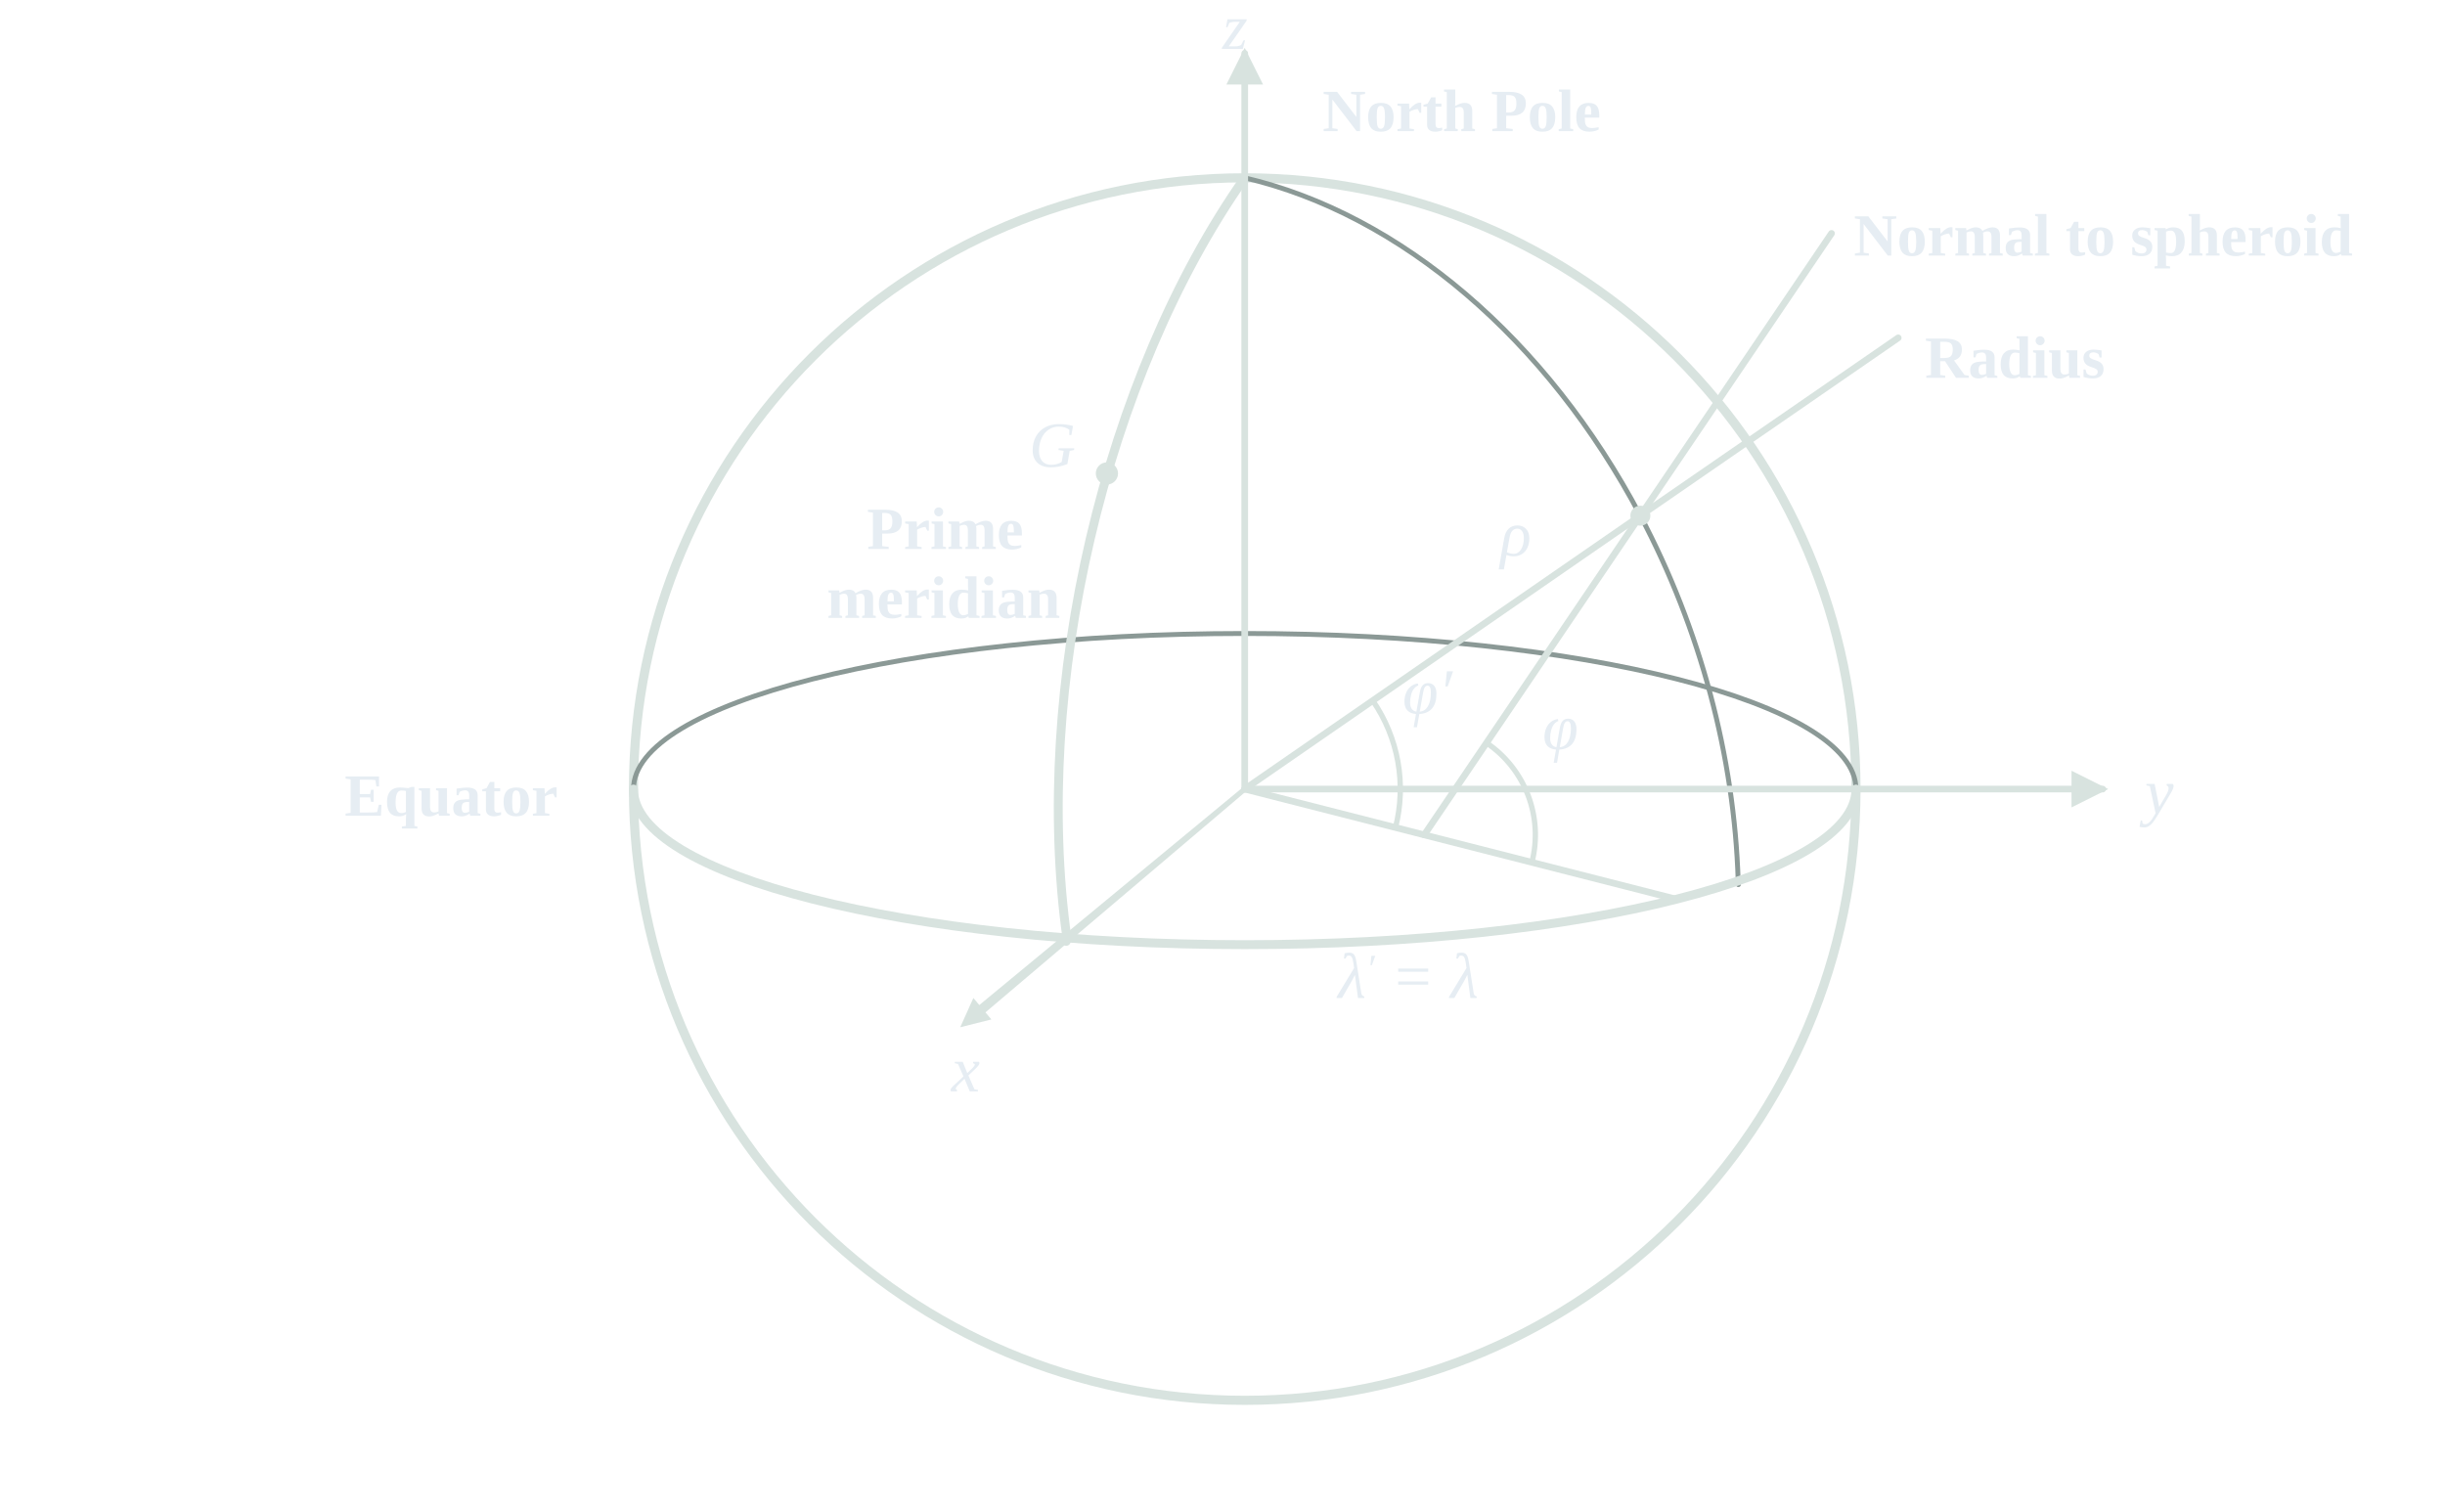
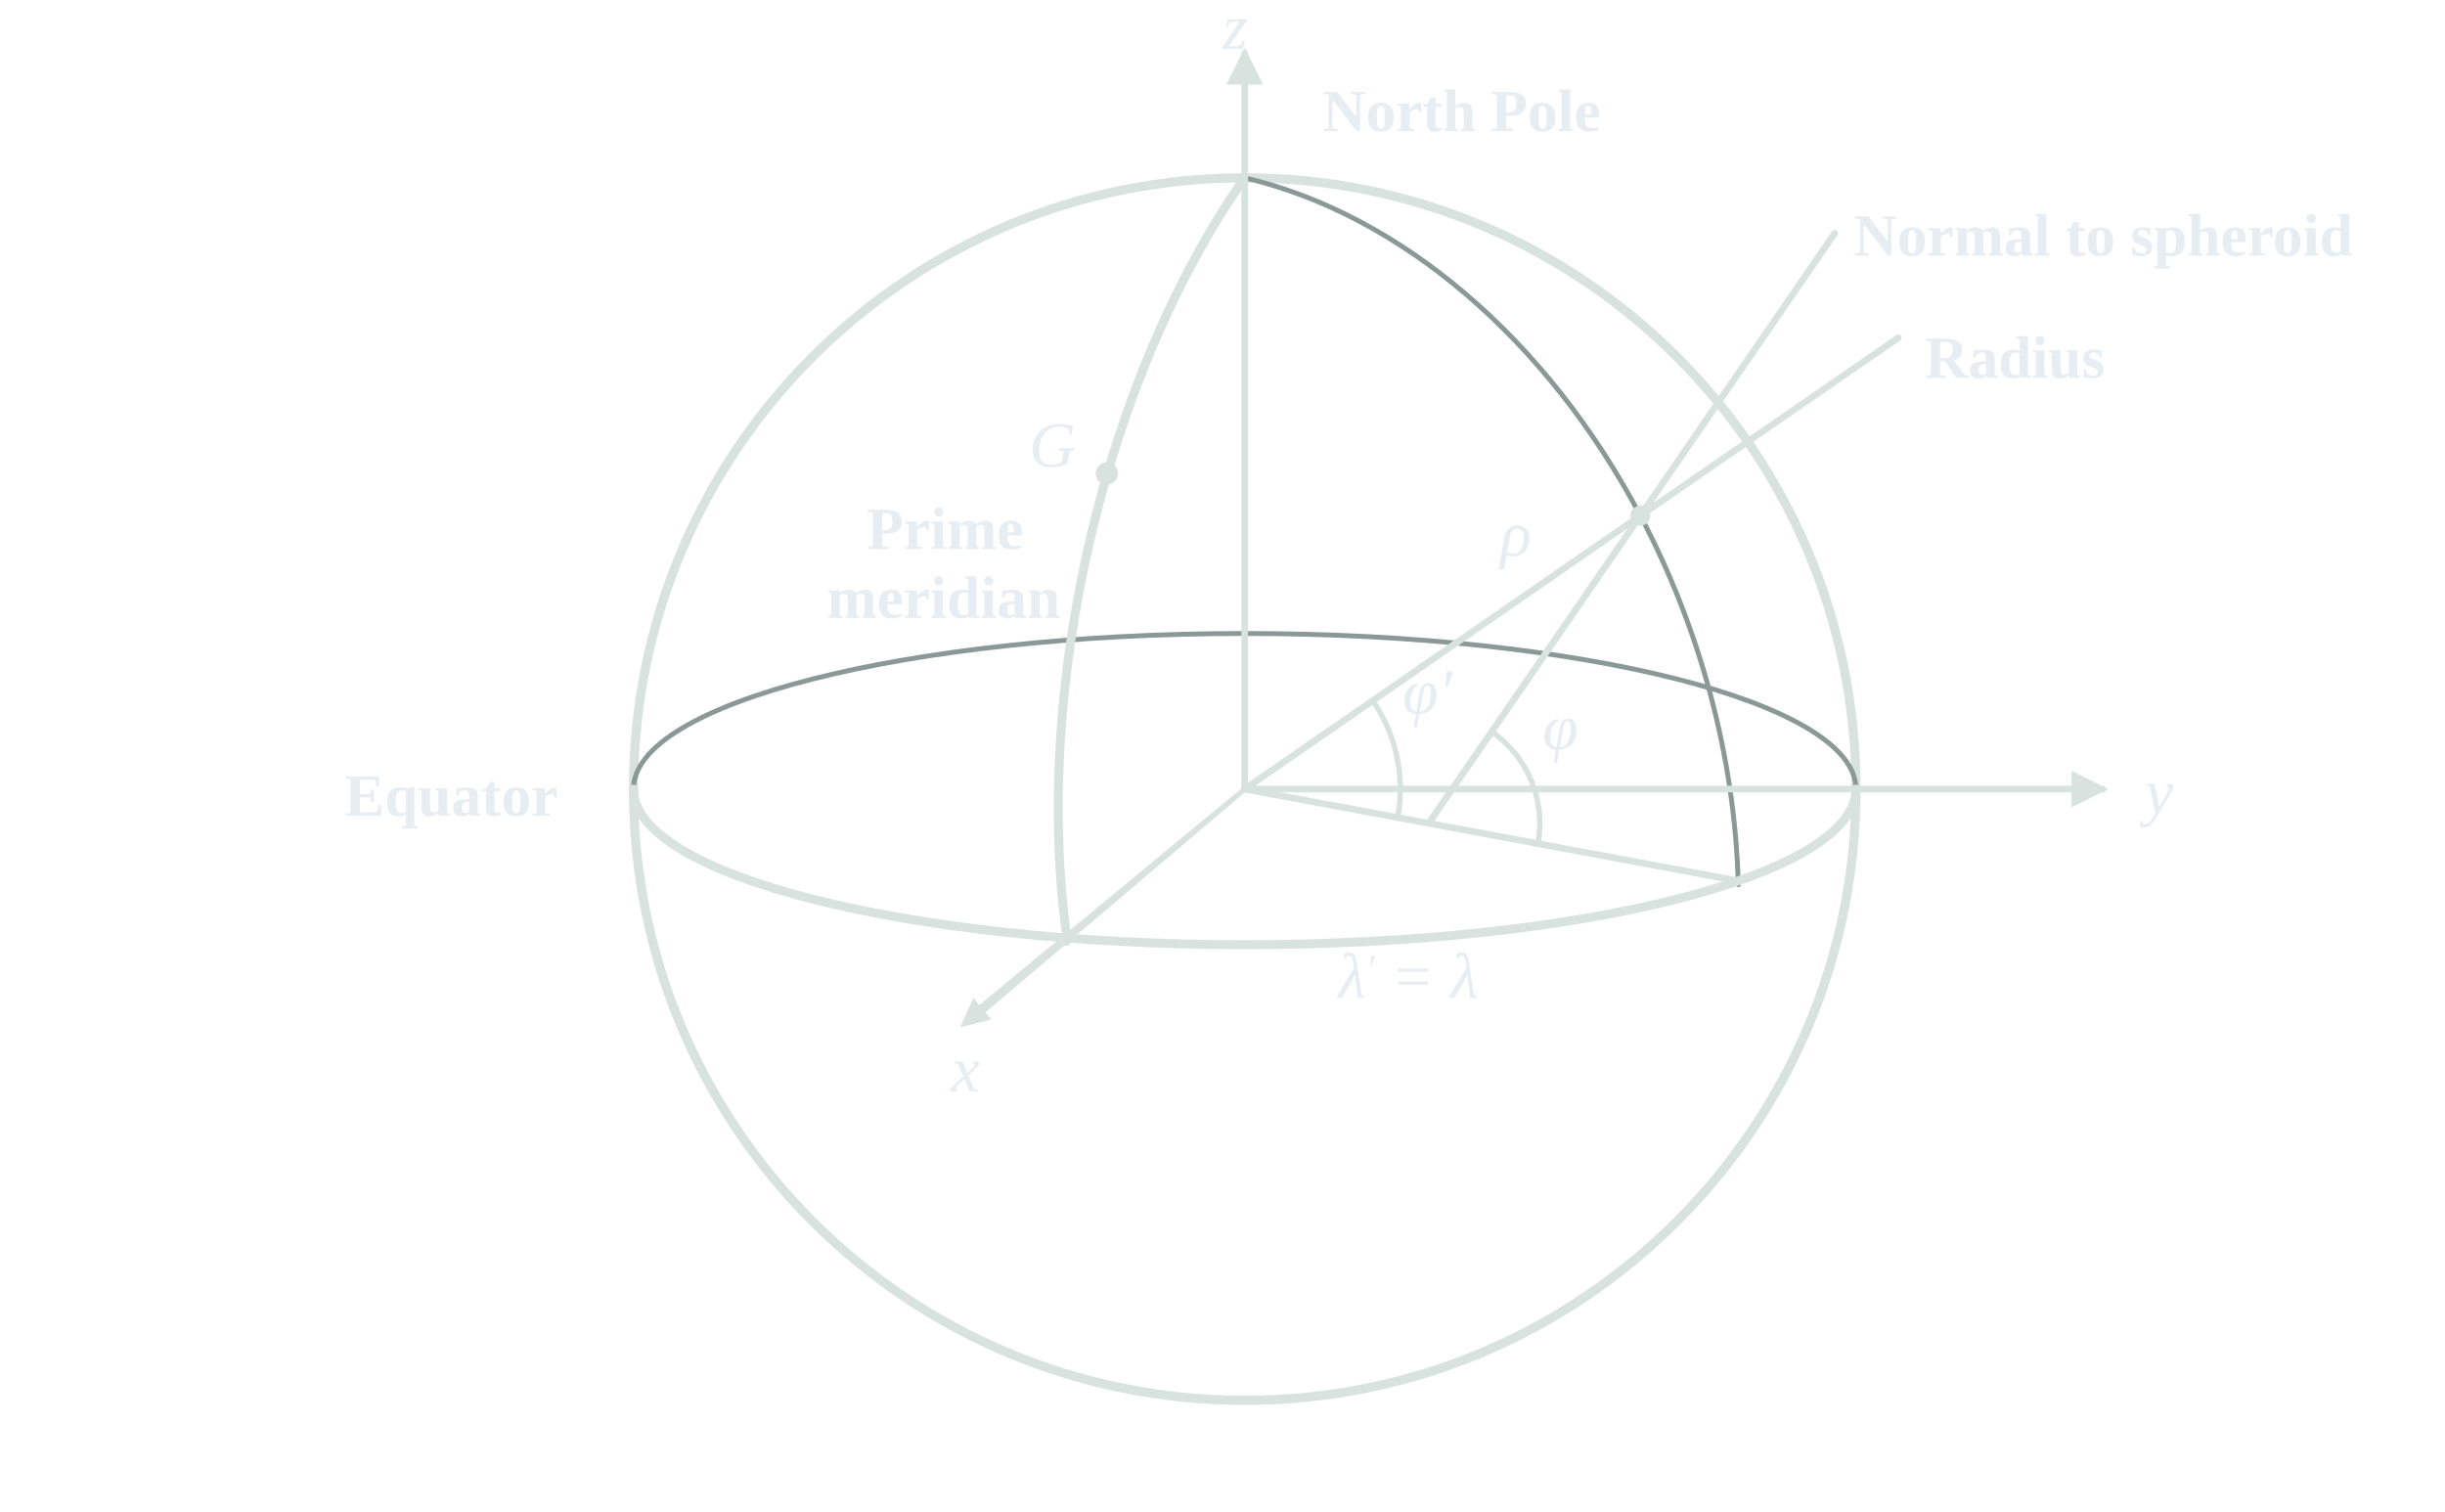
<svg xmlns="http://www.w3.org/2000/svg" width="1100" height="680" viewBox="0 0 1100 680" role="img" aria-labelledby="fig13331-title fig13331-desc">
  <defs>
    <marker id="fig13331-arrow" viewBox="0 0 10 10" refX="8.5" refY="5" markerWidth="5.5" markerHeight="5.5" orient="auto">
      <path d="M0 0 L10 5 L0 10 Z" fill="#d8e3df" />
    </marker>
    <style>
      .outline, .front, .line, .angle {
        fill: none;
        stroke: #d8e3df;
        stroke-linecap: round;
        stroke-linejoin: round;
      }
      .outline { stroke-width: 4.1; }
      .front { stroke-width: 4.0; }
      .line { stroke-width: 3.0; }
      .angle { stroke-width: 2.4; }
      .back {
        fill: none;
        stroke: #8b9996;
        stroke-width: 2.2;
        stroke-linecap: round;
      }
      .point { fill: #d8e3df; }
      .label, .math {
        fill: #e6edf3;
        font-family: Georgia, "Times New Roman", serif;
      }
      .label { font-size: 27px; font-weight: 600; }
      .math { font-size: 29px; font-style: italic; }
      .sub { font-size: 18px; }
    </style>
  </defs>
  <g fill="none" stroke="#d8e3df" stroke-linecap="round" stroke-linejoin="round">
    <circle class="outline" cx="560" cy="355" r="275" stroke-width="4.1" />
    <ellipse class="back" cx="560" cy="355" rx="275" ry="70" stroke="#8b9996" stroke-width="2.2" />
    <path class="front" d="M560 80 A150 290 12 0 0 480 421.973 L479.7 423.5" stroke-width="4" />
    <path class="back" d="M560 80                         A286.949 212.911 -109.256 0 1 738 232                         A286.949 212.911 -109.256 0 1 782 396.313                         L782.1 398" stroke="#8b9996" stroke-width="2.2" />
    <path class="front" d="M285 355 A275 70 0 0 0 835 355" stroke-width="4" />
    <path class="line" d="M560 355 L560 24" stroke-width="3" marker-end="url(#fig13331-arrow)" />
    <path class="line" d="M560 355 L946 355" stroke-width="3" marker-end="url(#fig13331-arrow)" />
    <path d="M559.262 354.118            L440.588 452.164            L437.924 448.981            L432 462.157            L446.012 458.643            L443.348 455.461            L560.738 355.882 Z" fill="#d8e3df" stroke="none" />
    <path class="line" d="M560 355 L738 232 L854 152" stroke-width="3" />
-     <path class="line" d="M640.755 375.606 L738 232 L824 105" stroke-width="3" />
+     <path class="line" d="M642.749 370.399 L738 232 L825.406 105" stroke-width="3" />
    <circle class="point" cx="738" cy="232" r="4.5" fill="#d8e3df" stroke="none" />
-     <path class="line" d="M560 355 L754.215 404.558" stroke-width="3" />
-     <path class="angle" d="M627.827 372.307 A70 70 0 0 0 617.588 315.206" stroke-width="2.4" />
-     <path class="angle" d="M689.202 387.969 A50 50 0 0 0 668.790 334.205" stroke-width="2.4" />
+     <path class="line" d="M560 355 L782 396.313" stroke-width="3" />
+     <path class="angle" d="M628.819 367.807 A70 70 0 0 0 617.588 315.206" stroke-width="2.4" />
+     <path class="angle" d="M691.905 379.547 A50 50 0 0 0 671.096 329.211" stroke-width="2.4" />
  </g>
  <g fill="#e6edf3" font-family="Georgia, 'Times New Roman', serif">
    <text class="math" x="550" y="22" font-size="29" font-style="italic">z</text>
    <text class="label" x="595" y="59" font-size="27" font-weight="600">North Pole</text>
    <text class="label" x="155" y="367" font-size="27" font-weight="600">Equator</text>
    <text class="label" x="390" y="247" font-size="27" font-weight="600">Prime</text>
    <text class="label" x="372" y="278" font-size="27" font-weight="600">meridian</text>
    <circle class="point" cx="498" cy="213" r="5" fill="#d8e3df" />
    <text class="math" x="463" y="210" font-size="29" font-style="italic">G</text>
    <text class="label" x="834" y="115" font-size="27" font-weight="600">Normal to spheroid</text>
    <text class="label" x="866" y="170" font-size="27" font-weight="600">Radius</text>
    <text class="math" x="675" y="250" font-size="29" font-style="italic">ρ</text>
    <text class="math" x="631" y="321" font-size="29" font-style="italic">φ′</text>
    <text class="math" x="694" y="337" font-size="29" font-style="italic">φ</text>
    <text class="math" x="602" y="449" font-size="29" font-style="italic">λ<tspan class="sub" font-size="18" baseline-shift="super">′</tspan> = λ</text>
    <text class="math" x="428" y="491" font-size="29" font-style="italic">x</text>
    <text class="math" x="965" y="366" font-size="29" font-style="italic">y</text>
  </g>
</svg>
